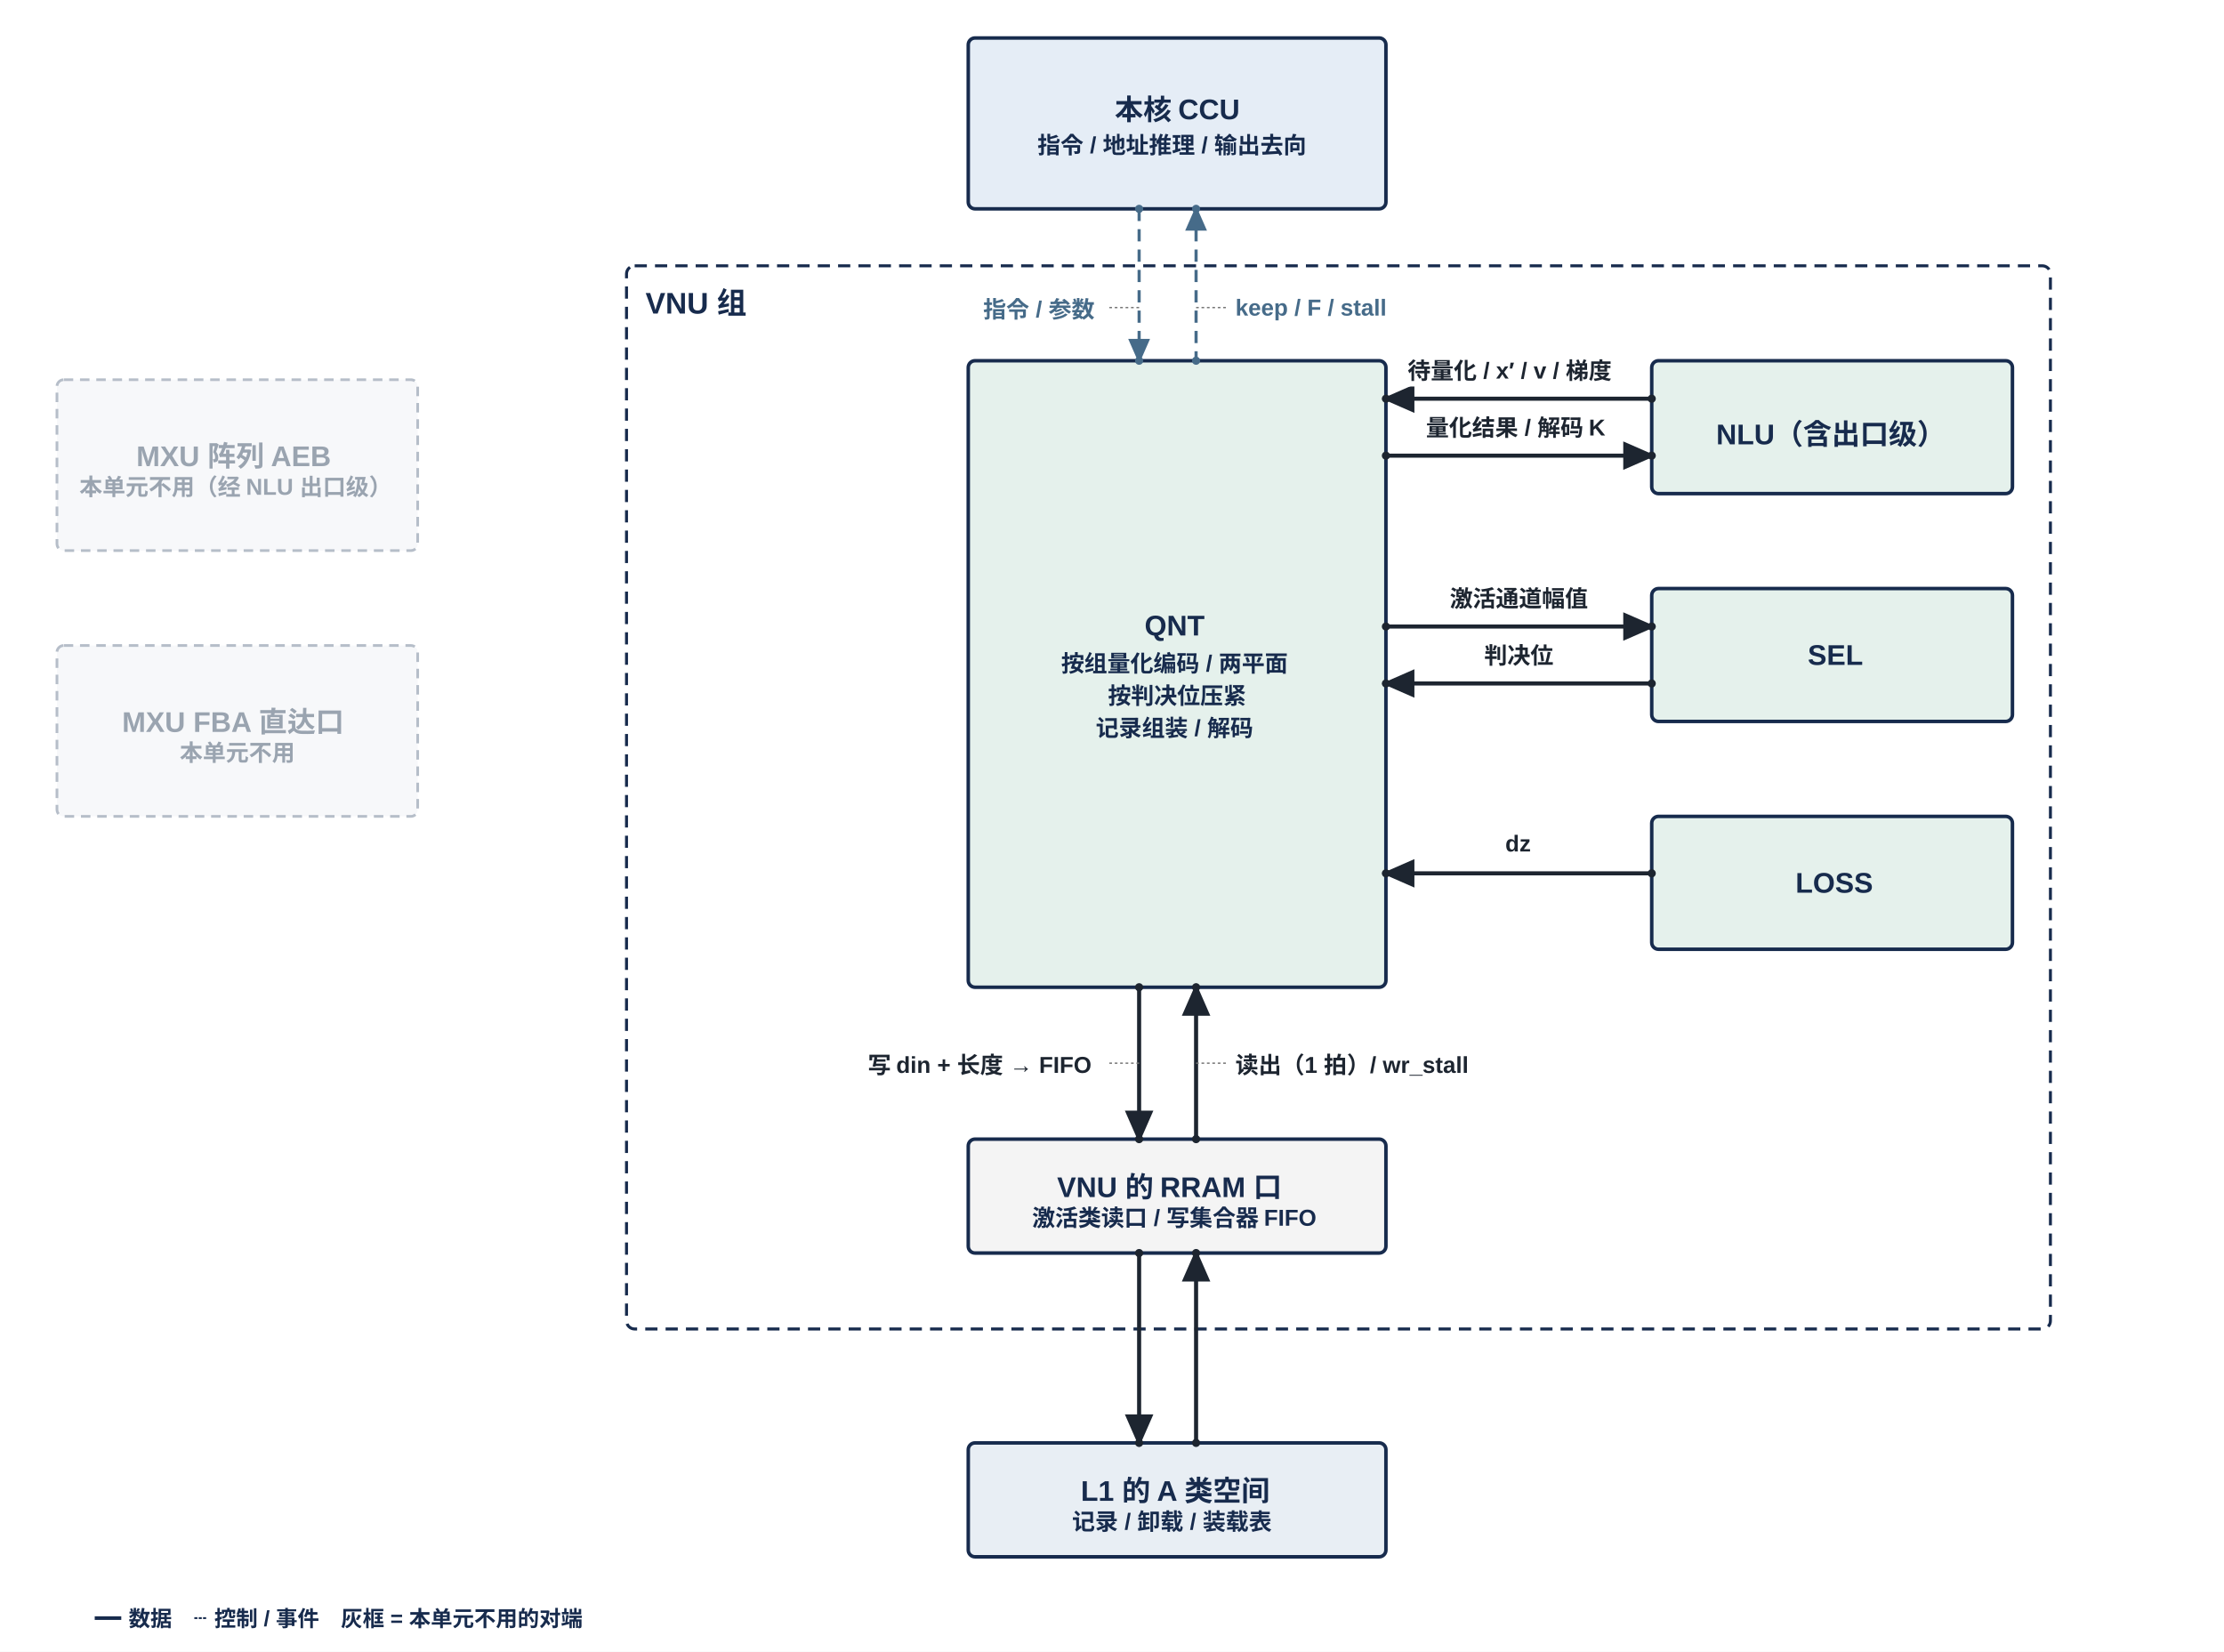
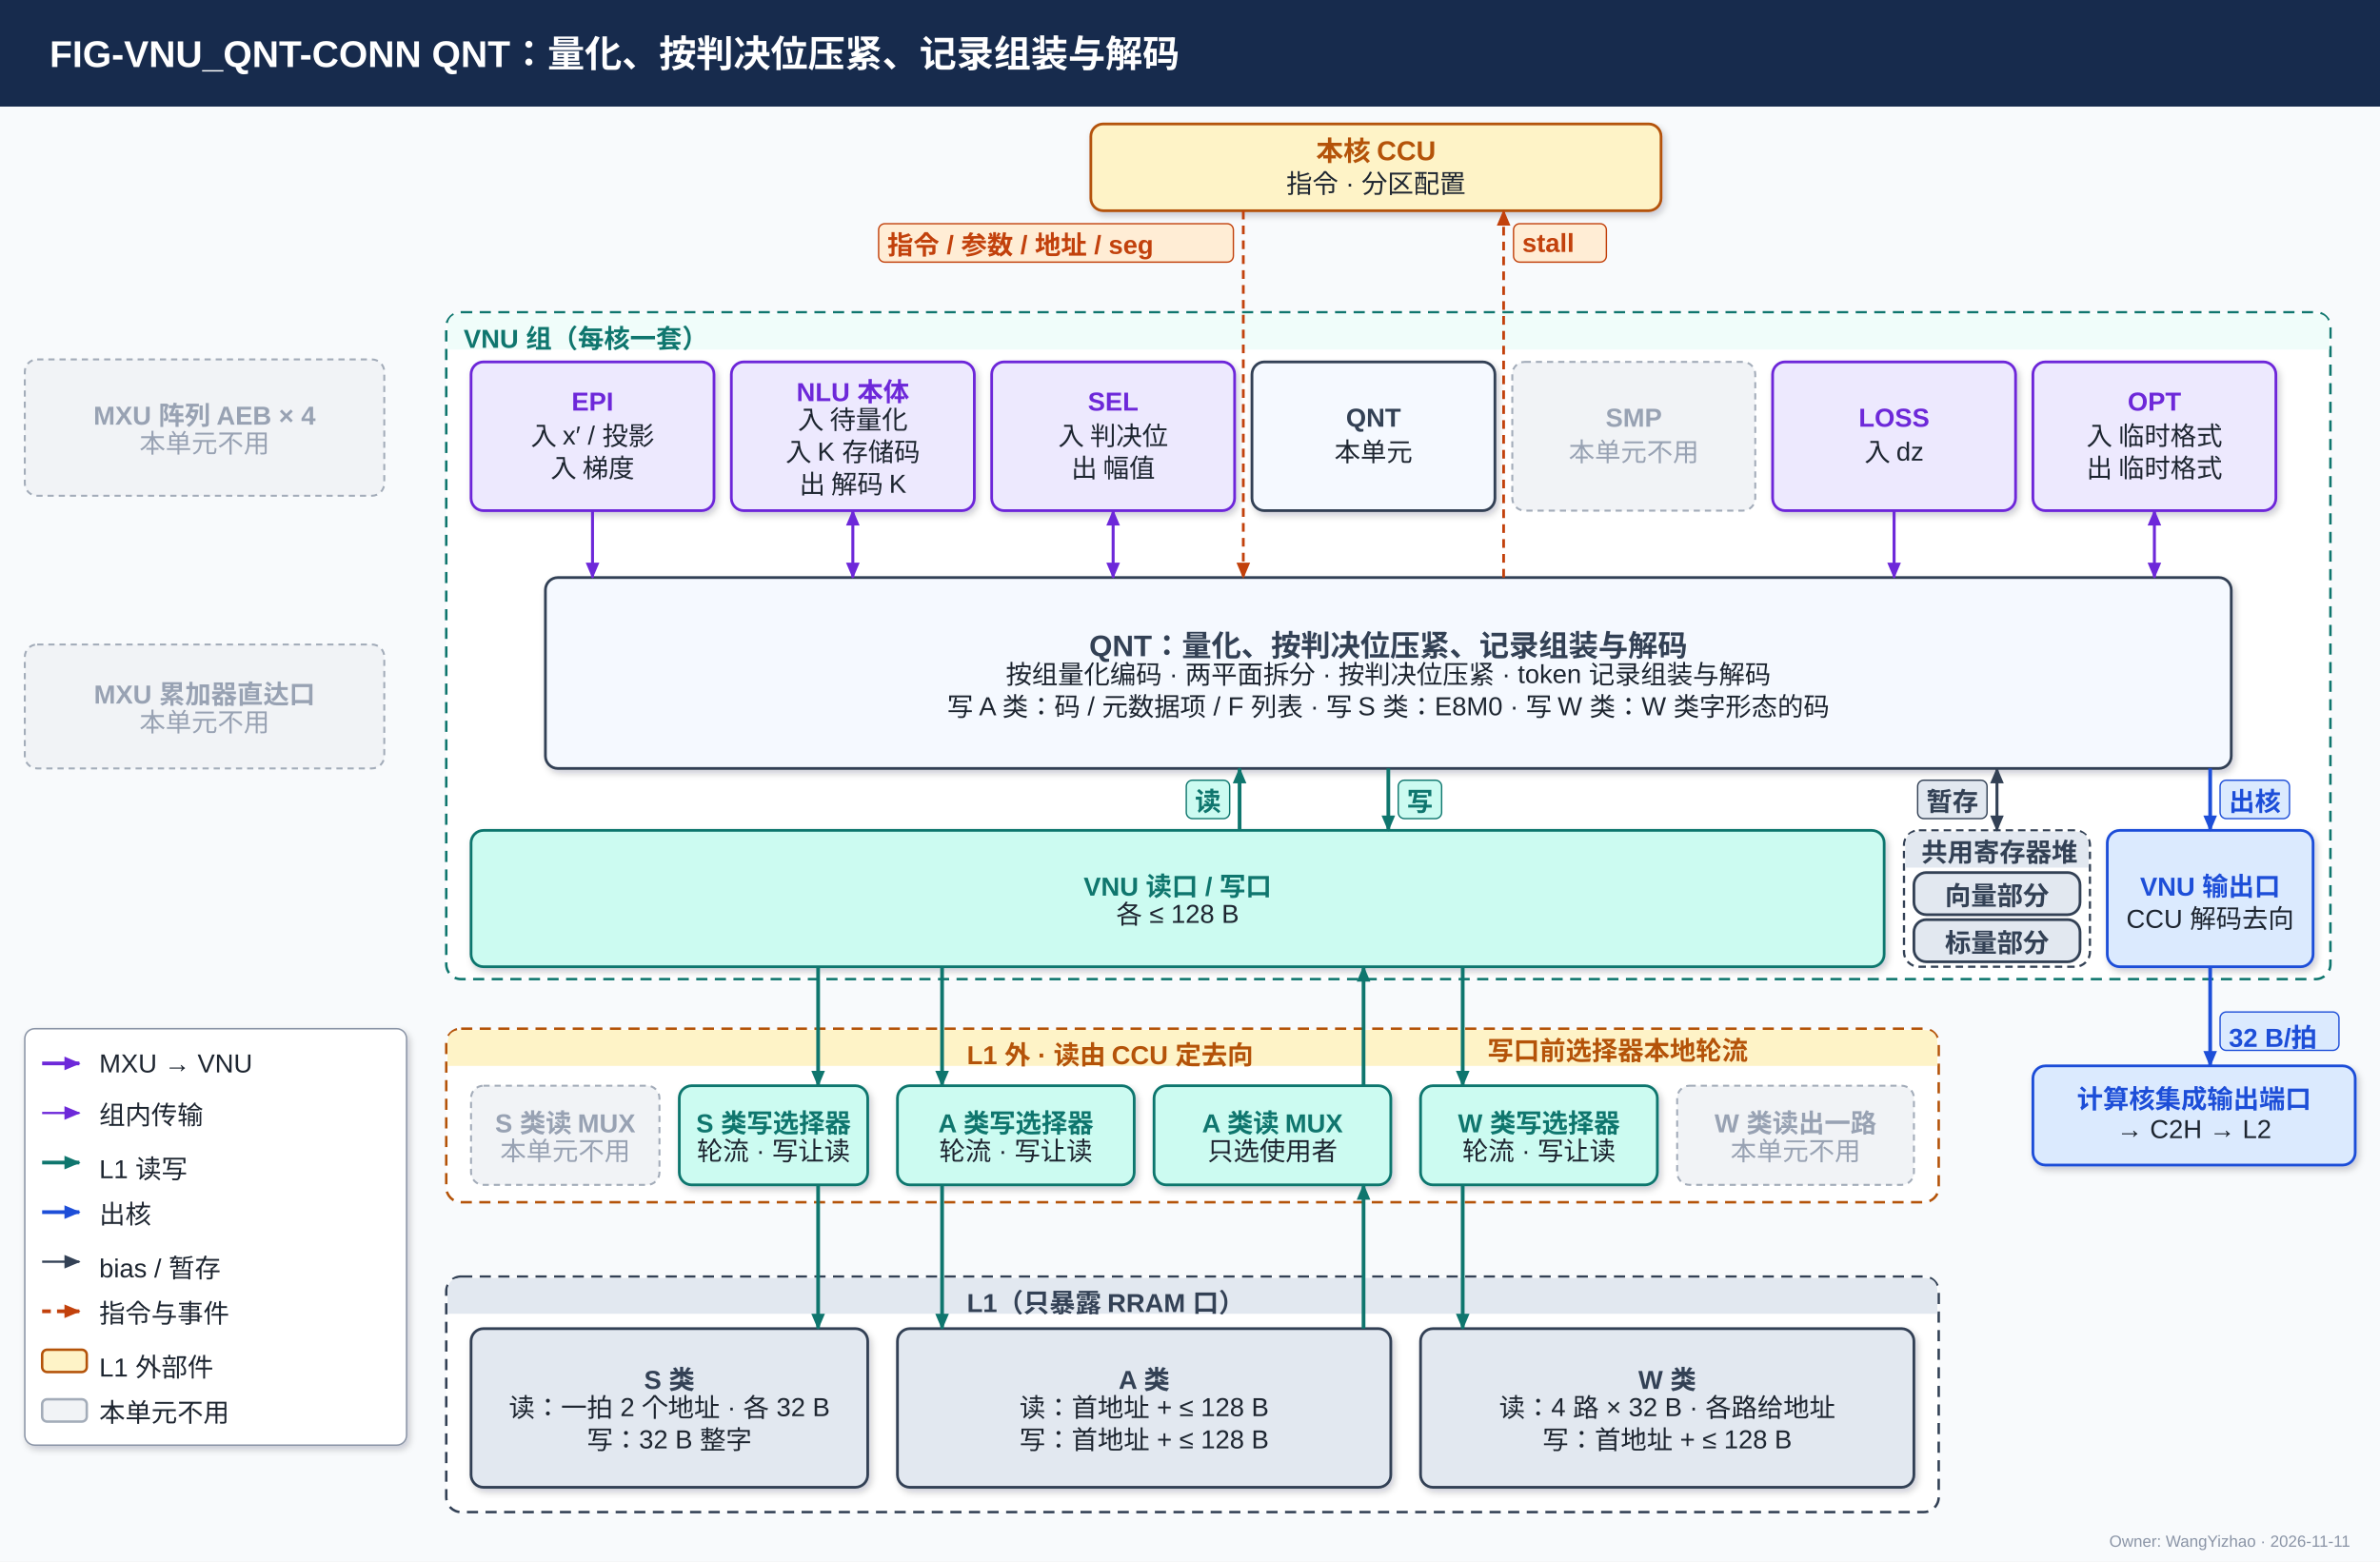
- <svg xmlns="http://www.w3.org/2000/svg" width="1640" height="1218" viewBox="0 0 1640 1218">
+ <svg xmlns="http://www.w3.org/2000/svg" width="1920" height="1260" viewBox="0 0 1920 1260">
  <defs>
-     <marker id="ad" markerWidth="8" markerHeight="7" refX="7" refY="3.5" orient="auto">
-       <path d="M0,0 L8,3.5 L0,7Z" fill="#1d2530" />
-     </marker>
-     <marker id="ac" markerWidth="8" markerHeight="7" refX="7" refY="3.5" orient="auto">
-       <path d="M0,0 L8,3.5 L0,7Z" fill="#466b89" />
+     <filter id="sh" x="-5%" y="-5%" width="115%" height="125%">
+       <feDropShadow dx="2" dy="3" stdDeviation="3" flood-color="#0f172a" flood-opacity="0.20" />
+     </filter>
+     <marker id="m_incore" markerUnits="userSpaceOnUse" markerWidth="13" markerHeight="11" refX="12" refY="5.5" orient="auto">
+       <path d="M0,0 L13,5.5 L0,11 Z" fill="#0f766e" />
+     </marker>
+     <marker id="s_incore" markerUnits="userSpaceOnUse" markerWidth="13" markerHeight="11" refX="1" refY="5.5" orient="auto">
+       <path d="M13,0 L0,5.5 L13,11 Z" fill="#0f766e" />
+     </marker>
+     <marker id="m_inter" markerUnits="userSpaceOnUse" markerWidth="13" markerHeight="11" refX="12" refY="5.5" orient="auto">
+       <path d="M0,0 L13,5.5 L0,11 Z" fill="#1d4ed8" />
+     </marker>
+     <marker id="s_inter" markerUnits="userSpaceOnUse" markerWidth="13" markerHeight="11" refX="1" refY="5.5" orient="auto">
+       <path d="M13,0 L0,5.5 L13,11 Z" fill="#1d4ed8" />
+     </marker>
+     <marker id="m_ctrl" markerUnits="userSpaceOnUse" markerWidth="13" markerHeight="11" refX="12" refY="5.5" orient="auto">
+       <path d="M0,0 L13,5.5 L0,11 Z" fill="#c2410c" />
+     </marker>
+     <marker id="s_ctrl" markerUnits="userSpaceOnUse" markerWidth="13" markerHeight="11" refX="1" refY="5.5" orient="auto">
+       <path d="M13,0 L0,5.5 L13,11 Z" fill="#c2410c" />
+     </marker>
+     <marker id="m_axi" markerUnits="userSpaceOnUse" markerWidth="13" markerHeight="11" refX="12" refY="5.5" orient="auto">
+       <path d="M0,0 L13,5.5 L0,11 Z" fill="#4b5563" />
+     </marker>
+     <marker id="s_axi" markerUnits="userSpaceOnUse" markerWidth="13" markerHeight="11" refX="1" refY="5.5" orient="auto">
+       <path d="M13,0 L0,5.5 L13,11 Z" fill="#4b5563" />
+     </marker>
+     <marker id="m_stall" markerUnits="userSpaceOnUse" markerWidth="13" markerHeight="11" refX="12" refY="5.5" orient="auto">
+       <path d="M0,0 L13,5.5 L0,11 Z" fill="#b91c1c" />
+     </marker>
+     <marker id="s_stall" markerUnits="userSpaceOnUse" markerWidth="13" markerHeight="11" refX="1" refY="5.5" orient="auto">
+       <path d="M13,0 L0,5.5 L13,11 Z" fill="#b91c1c" />
+     </marker>
+     <marker id="m_push" markerUnits="userSpaceOnUse" markerWidth="13" markerHeight="11" refX="12" refY="5.5" orient="auto">
+       <path d="M0,0 L13,5.5 L0,11 Z" fill="#6d28d9" />
+     </marker>
+     <marker id="s_push" markerUnits="userSpaceOnUse" markerWidth="13" markerHeight="11" refX="1" refY="5.5" orient="auto">
+       <path d="M13,0 L0,5.5 L13,11 Z" fill="#6d28d9" />
+     </marker>
+     <marker id="m_mem" markerUnits="userSpaceOnUse" markerWidth="13" markerHeight="11" refX="12" refY="5.5" orient="auto">
+       <path d="M0,0 L13,5.5 L0,11 Z" fill="#334155" />
+     </marker>
+     <marker id="s_mem" markerUnits="userSpaceOnUse" markerWidth="13" markerHeight="11" refX="1" refY="5.5" orient="auto">
+       <path d="M13,0 L0,5.5 L13,11 Z" fill="#334155" />
+     </marker>
+     <marker id="m_comp" markerUnits="userSpaceOnUse" markerWidth="13" markerHeight="11" refX="12" refY="5.5" orient="auto">
+       <path d="M0,0 L13,5.5 L0,11 Z" fill="#6d28d9" />
+     </marker>
+     <marker id="s_comp" markerUnits="userSpaceOnUse" markerWidth="13" markerHeight="11" refX="1" refY="5.5" orient="auto">
+       <path d="M13,0 L0,5.5 L13,11 Z" fill="#6d28d9" />
+     </marker>
+     <marker id="m_ctlu" markerUnits="userSpaceOnUse" markerWidth="13" markerHeight="11" refX="12" refY="5.5" orient="auto">
+       <path d="M0,0 L13,5.5 L0,11 Z" fill="#b45309" />
+     </marker>
+     <marker id="s_ctlu" markerUnits="userSpaceOnUse" markerWidth="13" markerHeight="11" refX="1" refY="5.5" orient="auto">
+       <path d="M13,0 L0,5.5 L13,11 Z" fill="#b45309" />
+     </marker>
+     <marker id="m_ext" markerUnits="userSpaceOnUse" markerWidth="13" markerHeight="11" refX="12" refY="5.5" orient="auto">
+       <path d="M0,0 L13,5.5 L0,11 Z" fill="#475569" />
+     </marker>
+     <marker id="s_ext" markerUnits="userSpaceOnUse" markerWidth="13" markerHeight="11" refX="1" refY="5.5" orient="auto">
+       <path d="M13,0 L0,5.5 L13,11 Z" fill="#475569" />
+     </marker>
+     <marker id="m_hub" markerUnits="userSpaceOnUse" markerWidth="13" markerHeight="11" refX="12" refY="5.5" orient="auto">
+       <path d="M0,0 L13,5.5 L0,11 Z" fill="#0369a1" />
+     </marker>
+     <marker id="s_hub" markerUnits="userSpaceOnUse" markerWidth="13" markerHeight="11" refX="1" refY="5.5" orient="auto">
+       <path d="M13,0 L0,5.5 L13,11 Z" fill="#0369a1" />
+     </marker>
+     <marker id="m_core" markerUnits="userSpaceOnUse" markerWidth="13" markerHeight="11" refX="12" refY="5.5" orient="auto">
+       <path d="M0,0 L13,5.5 L0,11 Z" fill="#0f766e" />
+     </marker>
+     <marker id="s_core" markerUnits="userSpaceOnUse" markerWidth="13" markerHeight="11" refX="1" refY="5.5" orient="auto">
+       <path d="M13,0 L0,5.5 L13,11 Z" fill="#0f766e" />
+     </marker>
+     <marker id="m_chip" markerUnits="userSpaceOnUse" markerWidth="13" markerHeight="11" refX="12" refY="5.5" orient="auto">
+       <path d="M0,0 L13,5.5 L0,11 Z" fill="#172b4d" />
+     </marker>
+     <marker id="s_chip" markerUnits="userSpaceOnUse" markerWidth="13" markerHeight="11" refX="1" refY="5.5" orient="auto">
+       <path d="M13,0 L0,5.5 L13,11 Z" fill="#172b4d" />
+     </marker>
+     <marker id="m_dim" markerUnits="userSpaceOnUse" markerWidth="13" markerHeight="11" refX="12" refY="5.5" orient="auto">
+       <path d="M0,0 L13,5.5 L0,11 Z" fill="#a3acb9" />
+     </marker>
+     <marker id="s_dim" markerUnits="userSpaceOnUse" markerWidth="13" markerHeight="11" refX="1" refY="5.5" orient="auto">
+       <path d="M13,0 L0,5.5 L13,11 Z" fill="#a3acb9" />
+     </marker>
+     <marker id="m_focal" markerUnits="userSpaceOnUse" markerWidth="13" markerHeight="11" refX="12" refY="5.5" orient="auto">
+       <path d="M0,0 L13,5.5 L0,11 Z" fill="#334155" />
+     </marker>
+     <marker id="s_focal" markerUnits="userSpaceOnUse" markerWidth="13" markerHeight="11" refX="1" refY="5.5" orient="auto">
+       <path d="M13,0 L0,5.5 L13,11 Z" fill="#334155" />
    </marker>
  </defs>
-   <rect width="100%" height="100%" fill="white" />
-   <rect x="462" y="196" width="1050" height="784" rx="6" fill="none" stroke="#172b4d" stroke-width="2.2" stroke-dasharray="9 6" />
-   <text x="476.0" y="218" text-anchor="start" dominant-baseline="central" font-family="Microsoft YaHei,Arial,sans-serif" font-size="22" font-weight="700" fill="#172b4d">VNU 组</text>
-   <rect x="714" y="28" width="308" height="126" rx="5" fill="#e5edf6" stroke="#172b4d" stroke-width="2.6" />
-   <text x="822.0" y="79.1" text-anchor="start" dominant-baseline="central" font-family="Microsoft YaHei,Arial,sans-serif" font-size="21" font-weight="700" fill="#172b4d">本核 CCU</text>
-   <text x="765.0" y="105.7" text-anchor="start" dominant-baseline="central" font-family="Microsoft YaHei,Arial,sans-serif" font-size="17" font-weight="700" fill="#172b4d">指令 / 地址推理 / 输出去向</text>
-   <rect x="42" y="280" width="266" height="126" rx="5" fill="#f7f8fa" stroke="#b6bec9" stroke-width="2" stroke-dasharray="7 5" />
-   <text x="100.5" y="331.1" text-anchor="start" dominant-baseline="central" font-family="Microsoft YaHei,Arial,sans-serif" font-size="21" font-weight="700" fill="#9aa4b0">MXU 阵列 AEB</text>
-   <text x="58.5" y="357.7" text-anchor="start" dominant-baseline="central" font-family="Microsoft YaHei,Arial,sans-serif" font-size="17" font-weight="700" fill="#9aa4b0">本单元不用（经 NLU 出口级）</text>
-   <rect x="42" y="476" width="266" height="126" rx="5" fill="#f7f8fa" stroke="#b6bec9" stroke-width="2" stroke-dasharray="7 5" />
-   <text x="90.0" y="527.1" text-anchor="start" dominant-baseline="central" font-family="Microsoft YaHei,Arial,sans-serif" font-size="21" font-weight="700" fill="#9aa4b0">MXU FBA 直达口</text>
-   <text x="132.5" y="553.7" text-anchor="start" dominant-baseline="central" font-family="Microsoft YaHei,Arial,sans-serif" font-size="17" font-weight="700" fill="#9aa4b0">本单元不用</text>
-   <rect x="714" y="266" width="308" height="462" rx="5" fill="#e5f1ec" stroke="#172b4d" stroke-width="2.6" />
-   <text x="844.0" y="461.3" text-anchor="start" dominant-baseline="central" font-family="Microsoft YaHei,Arial,sans-serif" font-size="21" font-weight="700" fill="#172b4d">QNT</text>
-   <text x="782.5" y="487.9" text-anchor="start" dominant-baseline="central" font-family="Microsoft YaHei,Arial,sans-serif" font-size="17" font-weight="700" fill="#172b4d">按组量化编码 / 两平面</text>
-   <text x="817.0" y="511.7" text-anchor="start" dominant-baseline="central" font-family="Microsoft YaHei,Arial,sans-serif" font-size="17" font-weight="700" fill="#172b4d">按判决位压紧</text>
-   <text x="808.0" y="535.5" text-anchor="start" dominant-baseline="central" font-family="Microsoft YaHei,Arial,sans-serif" font-size="17" font-weight="700" fill="#172b4d">记录组装 / 解码</text>
-   <rect x="714" y="840" width="308" height="84" rx="5" fill="#f4f4f4" stroke="#172b4d" stroke-width="2.6" />
-   <text x="779.5" y="870.1" text-anchor="start" dominant-baseline="central" font-family="Microsoft YaHei,Arial,sans-serif" font-size="21" font-weight="700" fill="#172b4d">VNU 的 RRAM 口</text>
-   <text x="761.0" y="896.7" text-anchor="start" dominant-baseline="central" font-family="Microsoft YaHei,Arial,sans-serif" font-size="17" font-weight="700" fill="#172b4d">激活类读口 / 写集合器 FIFO</text>
-   <rect x="714" y="1064" width="308" height="84" rx="5" fill="#e8eef4" stroke="#172b4d" stroke-width="2.6" />
-   <text x="797.0" y="1094.1" text-anchor="start" dominant-baseline="central" font-family="Microsoft YaHei,Arial,sans-serif" font-size="21" font-weight="700" fill="#172b4d">L1 的 A 类空间</text>
-   <text x="790.5" y="1120.7" text-anchor="start" dominant-baseline="central" font-family="Microsoft YaHei,Arial,sans-serif" font-size="17" font-weight="700" fill="#172b4d">记录 / 卸载 / 装载表</text>
-   <rect x="1218" y="266" width="266" height="98" rx="5" fill="#e5f1ec" stroke="#172b4d" stroke-width="2.6" />
-   <text x="1265.5" y="315.0" text-anchor="start" dominant-baseline="central" font-family="Microsoft YaHei,Arial,sans-serif" font-size="21" font-weight="700" fill="#172b4d">NLU（含出口级）</text>
-   <rect x="1218" y="434" width="266" height="98" rx="5" fill="#e5f1ec" stroke="#172b4d" stroke-width="2.6" />
-   <text x="1333.0" y="483.0" text-anchor="start" dominant-baseline="central" font-family="Microsoft YaHei,Arial,sans-serif" font-size="21" font-weight="700" fill="#172b4d">SEL</text>
-   <rect x="1218" y="602" width="266" height="98" rx="5" fill="#e5f1ec" stroke="#172b4d" stroke-width="2.6" />
-   <text x="1324.0" y="651.0" text-anchor="start" dominant-baseline="central" font-family="Microsoft YaHei,Arial,sans-serif" font-size="21" font-weight="700" fill="#172b4d">LOSS</text>
-   <path d="M840,154 L840,266" fill="none" stroke="#466b89" stroke-width="2.3" stroke-dasharray="9 6" />
-   <path d="M840.0,254.0 L840,266" stroke="#466b89" stroke-width="2.3" marker-end="url(#ac)" />
-   <path d="M882,154 L882,266" fill="none" stroke="#466b89" stroke-width="2.3" stroke-dasharray="9 6" />
-   <path d="M882.0,166.0 L882,154" stroke="#466b89" stroke-width="2.3" marker-end="url(#ac)" />
-   <path d="M840,728 L840,840" fill="none" stroke="#1d2530" stroke-width="3" />
-   <path d="M840.0,828.0 L840,840" stroke="#1d2530" stroke-width="3" marker-end="url(#ad)" />
-   <path d="M882,728 L882,840" fill="none" stroke="#1d2530" stroke-width="3" />
-   <path d="M882.0,740.0 L882,728" stroke="#1d2530" stroke-width="3" marker-end="url(#ad)" />
-   <path d="M840,924 L840,1064" fill="none" stroke="#1d2530" stroke-width="3" />
-   <path d="M840.0,1052.0 L840,1064" stroke="#1d2530" stroke-width="3" marker-end="url(#ad)" />
-   <path d="M882,924 L882,1064" fill="none" stroke="#1d2530" stroke-width="3" />
-   <path d="M882.0,936.0 L882,924" stroke="#1d2530" stroke-width="3" marker-end="url(#ad)" />
-   <path d="M1022,294 L1218,294" fill="none" stroke="#1d2530" stroke-width="3" />
-   <path d="M1034.0,294.0 L1022,294" stroke="#1d2530" stroke-width="3" marker-end="url(#ad)" />
-   <path d="M1022,336 L1218,336" fill="none" stroke="#1d2530" stroke-width="3" />
-   <path d="M1206.0,336.0 L1218,336" stroke="#1d2530" stroke-width="3" marker-end="url(#ad)" />
-   <path d="M1022,462 L1218,462" fill="none" stroke="#1d2530" stroke-width="3" />
-   <path d="M1206.0,462.0 L1218,462" stroke="#1d2530" stroke-width="3" marker-end="url(#ad)" />
-   <path d="M1022,504 L1218,504" fill="none" stroke="#1d2530" stroke-width="3" />
-   <path d="M1034.0,504.0 L1022,504" stroke="#1d2530" stroke-width="3" marker-end="url(#ad)" />
-   <path d="M1022,644 L1218,644" fill="none" stroke="#1d2530" stroke-width="3" />
-   <path d="M1034.0,644.0 L1022,644" stroke="#1d2530" stroke-width="3" marker-end="url(#ad)" />
-   <circle cx="840" cy="266" r="3" fill="#466b89" />
-   <circle cx="840" cy="154" r="3" fill="#466b89" />
-   <path d="M840,226.8 L818,226.8" stroke="#777" stroke-width="1" stroke-dasharray="2 2" fill="none" />
-   <rect x="718.0" y="213.8" width="100" height="26" rx="2" fill="white" />
-   <text x="725.0" y="226.8" text-anchor="start" dominant-baseline="central" font-family="Microsoft YaHei,Arial,sans-serif" font-size="17" font-weight="700" fill="#466b89">指令 / 参数</text>
-   <circle cx="882" cy="266" r="3" fill="#466b89" />
-   <circle cx="882" cy="154" r="3" fill="#466b89" />
-   <path d="M882,226.8 L904,226.8" stroke="#777" stroke-width="1" stroke-dasharray="2 2" fill="none" />
-   <rect x="904.0" y="213.8" width="135" height="26" rx="2" fill="white" />
-   <text x="911.0" y="226.8" text-anchor="start" dominant-baseline="central" font-family="Microsoft YaHei,Arial,sans-serif" font-size="17" font-weight="700" fill="#466b89">keep / F / stall</text>
-   <circle cx="840" cy="840" r="3" fill="#1d2530" />
-   <circle cx="840" cy="728" r="3" fill="#1d2530" />
-   <path d="M840,784.0 L818,784.0" stroke="#777" stroke-width="1" stroke-dasharray="2 2" fill="none" />
-   <rect x="633.0" y="771.0" width="185" height="26" rx="2" fill="white" />
-   <text x="640.0" y="784.0" text-anchor="start" dominant-baseline="central" font-family="Microsoft YaHei,Arial,sans-serif" font-size="17" font-weight="700" fill="#1d2530">写 din + 长度 → FIFO</text>
-   <circle cx="882" cy="728" r="3" fill="#1d2530" />
-   <circle cx="882" cy="840" r="3" fill="#1d2530" />
-   <path d="M882,784.0 L904,784.0" stroke="#777" stroke-width="1" stroke-dasharray="2 2" fill="none" />
-   <rect x="904.0" y="771.0" width="191" height="26" rx="2" fill="white" />
-   <text x="911.0" y="784.0" text-anchor="start" dominant-baseline="central" font-family="Microsoft YaHei,Arial,sans-serif" font-size="17" font-weight="700" fill="#1d2530">读出（1 拍）/ wr_stall</text>
-   <circle cx="840" cy="1064" r="3" fill="#1d2530" />
-   <circle cx="840" cy="924" r="3" fill="#1d2530" />
-   <circle cx="882" cy="1064" r="3" fill="#1d2530" />
-   <circle cx="882" cy="924" r="3" fill="#1d2530" />
-   <circle cx="1022" cy="294" r="3" fill="#1d2530" />
-   <circle cx="1218" cy="294" r="3" fill="#1d2530" />
-   <rect x="1031.0" y="259.0" width="178" height="26" rx="2" fill="white" />
-   <text x="1038.0" y="272.0" text-anchor="start" dominant-baseline="central" font-family="Microsoft YaHei,Arial,sans-serif" font-size="17" font-weight="700" fill="#1d2530">待量化 / x′ / v / 梯度</text>
-   <circle cx="1218" cy="336" r="3" fill="#1d2530" />
-   <circle cx="1022" cy="336" r="3" fill="#1d2530" />
-   <rect x="1044.5" y="301.0" width="151" height="26" rx="2" fill="white" />
-   <text x="1051.5" y="314.0" text-anchor="start" dominant-baseline="central" font-family="Microsoft YaHei,Arial,sans-serif" font-size="17" font-weight="700" fill="#1d2530">量化结果 / 解码 K</text>
-   <circle cx="1022" cy="462" r="3" fill="#1d2530" />
-   <circle cx="1218" cy="462" r="3" fill="#1d2530" />
-   <rect x="1062.0" y="427.0" width="116" height="26" rx="2" fill="white" />
-   <text x="1069.0" y="440.0" text-anchor="start" dominant-baseline="central" font-family="Microsoft YaHei,Arial,sans-serif" font-size="17" font-weight="700" fill="#1d2530">激活通道幅值</text>
-   <circle cx="1218" cy="504" r="3" fill="#1d2530" />
-   <circle cx="1022" cy="504" r="3" fill="#1d2530" />
-   <rect x="1087.5" y="469.0" width="65" height="26" rx="2" fill="white" />
-   <text x="1094.5" y="482.0" text-anchor="start" dominant-baseline="central" font-family="Microsoft YaHei,Arial,sans-serif" font-size="17" font-weight="700" fill="#1d2530">判决位</text>
-   <circle cx="1022" cy="644" r="3" fill="#1d2530" />
-   <circle cx="1218" cy="644" r="3" fill="#1d2530" />
-   <rect x="1103.0" y="609.0" width="34" height="26" rx="2" fill="white" />
-   <text x="1110.0" y="622.0" text-anchor="start" dominant-baseline="central" font-family="Microsoft YaHei,Arial,sans-serif" font-size="17" font-weight="700" fill="#1d2530">dz</text>
-   <text x="70.0" y="1190" text-anchor="start" dominant-baseline="central" font-family="Microsoft YaHei,Arial,sans-serif" font-size="16" font-weight="700" fill="#172b4d">━━ 数据　┄ 控制 / 事件　灰框 = 本单元不用的对端</text>
+   <rect width="100%" height="100%" fill="#f8fafc" />
+   <rect x="0" y="0" width="1920" height="86" fill="#172b4d" />
+   <rect x="360" y="252" width="1520" height="538" rx="12" fill="white" stroke="#0f766e" stroke-width="2.0" stroke-dasharray="9,6" />
+   <path d="M361,282 L361,264 Q361,253 372,253 L1868,253 Q1879,253 1879,264 L1879,282 Z" fill="#f0fdfa" stroke="none" />
+   <rect x="1536" y="670" width="150" height="110" rx="12" fill="white" stroke="#334155" stroke-width="1.8" stroke-dasharray="6,4" />
+   <path d="M1537,700 L1537,682 Q1537,671 1548,671 L1674,671 Q1685,671 1685,682 L1685,700 Z" fill="#e2e8f0" stroke="none" />
+   <rect x="360" y="830" width="1204" height="140" rx="12" fill="white" stroke="#b45309" stroke-width="2.0" stroke-dasharray="9,6" />
+   <path d="M361,860 L361,842 Q361,831 372,831 L1552,831 Q1563,831 1563,842 L1563,860 Z" fill="#fef3c7" stroke="none" />
+   <rect x="360" y="1030" width="1204" height="190" rx="12" fill="white" stroke="#334155" stroke-width="2.0" stroke-dasharray="9,6" />
+   <path d="M361,1060 L361,1042 Q361,1031 372,1031 L1552,1031 Q1563,1031 1563,1042 L1563,1060 Z" fill="#e2e8f0" stroke="none" />
+   <rect x="880" y="100" width="460" height="70" rx="10" fill="#fef3c7" stroke="#b45309" stroke-width="2.2" filter="url(#sh)" />
+   <rect x="20" y="290" width="290" height="110" rx="10" fill="#f1f3f6" stroke="#a3acb9" stroke-width="1.6" stroke-dasharray="5,4" />
+   <rect x="20" y="520" width="290" height="100" rx="10" fill="#f1f3f6" stroke="#a3acb9" stroke-width="1.6" stroke-dasharray="5,4" />
+   <rect x="380" y="292" width="196" height="120" rx="10" fill="#ede9fe" stroke="#6d28d9" stroke-width="2.2" filter="url(#sh)" />
+   <rect x="590" y="292" width="196" height="120" rx="10" fill="#ede9fe" stroke="#6d28d9" stroke-width="2.2" filter="url(#sh)" />
+   <rect x="800" y="292" width="196" height="120" rx="10" fill="#ede9fe" stroke="#6d28d9" stroke-width="2.2" filter="url(#sh)" />
+   <rect x="1010" y="292" width="196" height="120" rx="10" fill="#f5f9ff" stroke="#334155" stroke-width="2.2" filter="url(#sh)" />
+   <rect x="1220" y="292" width="196" height="120" rx="10" fill="#f1f3f6" stroke="#a3acb9" stroke-width="1.6" stroke-dasharray="5,4" />
+   <rect x="1430" y="292" width="196" height="120" rx="10" fill="#ede9fe" stroke="#6d28d9" stroke-width="2.2" filter="url(#sh)" />
+   <rect x="1640" y="292" width="196" height="120" rx="10" fill="#ede9fe" stroke="#6d28d9" stroke-width="2.2" filter="url(#sh)" />
+   <rect x="440" y="466" width="1360" height="154" rx="10" fill="#f5f9ff" stroke="#334155" stroke-width="2.2" filter="url(#sh)" />
+   <rect x="380" y="670" width="1140" height="110" rx="10" fill="#ccfbf1" stroke="#0f766e" stroke-width="2.2" filter="url(#sh)" />
+   <rect x="1544" y="704" width="134" height="34" rx="10" fill="#e2e8f0" stroke="#334155" stroke-width="2.2" />
+   <rect x="1544" y="742" width="134" height="34" rx="10" fill="#e2e8f0" stroke="#334155" stroke-width="2.2" />
+   <rect x="1700" y="670" width="166" height="110" rx="10" fill="#dbeafe" stroke="#1d4ed8" stroke-width="2.2" filter="url(#sh)" />
+   <rect x="1640" y="860" width="260" height="80" rx="10" fill="#dbeafe" stroke="#1d4ed8" stroke-width="2.2" filter="url(#sh)" />
+   <rect x="380" y="876" width="152" height="80" rx="10" fill="#f1f3f6" stroke="#a3acb9" stroke-width="1.6" stroke-dasharray="5,4" />
+   <rect x="548" y="876" width="152" height="80" rx="10" fill="#ccfbf1" stroke="#0f766e" stroke-width="2.2" filter="url(#sh)" />
+   <rect x="724" y="876" width="191" height="80" rx="10" fill="#ccfbf1" stroke="#0f766e" stroke-width="2.2" filter="url(#sh)" />
+   <rect x="931" y="876" width="191" height="80" rx="10" fill="#ccfbf1" stroke="#0f766e" stroke-width="2.2" filter="url(#sh)" />
+   <rect x="1146" y="876" width="191" height="80" rx="10" fill="#ccfbf1" stroke="#0f766e" stroke-width="2.2" filter="url(#sh)" />
+   <rect x="1353" y="876" width="191" height="80" rx="10" fill="#f1f3f6" stroke="#a3acb9" stroke-width="1.6" stroke-dasharray="5,4" />
+   <rect x="380" y="1072" width="320" height="128" rx="10" fill="#e2e8f0" stroke="#334155" stroke-width="2.2" filter="url(#sh)" />
+   <rect x="724" y="1072" width="398" height="128" rx="10" fill="#e2e8f0" stroke="#334155" stroke-width="2.2" filter="url(#sh)" />
+   <rect x="1146" y="1072" width="398" height="128" rx="10" fill="#e2e8f0" stroke="#334155" stroke-width="2.2" filter="url(#sh)" />
+   <rect x="20" y="830" width="308" height="336" rx="8" fill="white" stroke="#8a94a6" stroke-width="1.2" filter="url(#sh)" />
+   <path d="M34,858.0 L64,858.0" stroke="#6d28d9" stroke-width="3" marker-end="url(#m_push)" />
+   <path d="M34,898.0 L64,898.0" stroke="#6d28d9" stroke-width="1.8" marker-end="url(#m_comp)" />
+   <path d="M34,938.0 L64,938.0" stroke="#0f766e" stroke-width="3" marker-end="url(#m_incore)" />
+   <path d="M34,978.0 L64,978.0" stroke="#1d4ed8" stroke-width="3" marker-end="url(#m_inter)" />
+   <path d="M34,1018.0 L64,1018.0" stroke="#334155" stroke-width="1.8" marker-end="url(#m_mem)" />
+   <path d="M34,1058.0 L64,1058.0" stroke="#c2410c" stroke-width="3" stroke-dasharray="7,5" marker-end="url(#m_ctrl)" />
+   <rect x="34" y="1089.0" width="36" height="18" rx="4" fill="#fef3c7" stroke="#b45309" stroke-width="2" />
+   <rect x="34" y="1129.0" width="36" height="18" rx="4" fill="#f1f3f6" stroke="#a3acb9" stroke-width="2" />
+   <path d="M478.0,412.0 L478.0,466.0" stroke="#6d28d9" stroke-width="2.4" fill="none" stroke-linejoin="round" marker-end="url(#m_comp)" />
+   <path d="M688.0,412.0 L688.0,466.0" stroke="#6d28d9" stroke-width="2.4" fill="none" stroke-linejoin="round" marker-end="url(#m_comp)" marker-start="url(#s_comp)" />
+   <path d="M898.0,412.0 L898.0,466.0" stroke="#6d28d9" stroke-width="2.4" fill="none" stroke-linejoin="round" marker-end="url(#m_comp)" marker-start="url(#s_comp)" />
+   <path d="M1528.0,412.0 L1528.0,466.0" stroke="#6d28d9" stroke-width="2.4" fill="none" stroke-linejoin="round" marker-end="url(#m_comp)" />
+   <path d="M1738.0,412.0 L1738.0,466.0" stroke="#6d28d9" stroke-width="2.4" fill="none" stroke-linejoin="round" marker-end="url(#m_comp)" marker-start="url(#s_comp)" />
+   <path d="M1611.0,620.0 L1611.0,670.0" stroke="#334155" stroke-width="2.4" fill="none" stroke-linejoin="round" marker-end="url(#m_mem)" marker-start="url(#s_mem)" />
+   <path d="M1000.0,670.0 L1000.0,620.0" stroke="#0f766e" stroke-width="3.0" fill="none" stroke-linejoin="round" marker-end="url(#m_incore)" />
+   <path d="M1120.0,620.0 L1120.0,670.0" stroke="#0f766e" stroke-width="3.0" fill="none" stroke-linejoin="round" marker-end="url(#m_incore)" />
+   <path d="M1783.0,620.0 L1783.0,670.0" stroke="#1d4ed8" stroke-width="3.0" fill="none" stroke-linejoin="round" marker-end="url(#m_inter)" />
+   <path d="M1783.0,780.0 L1783.0,860.0" stroke="#1d4ed8" stroke-width="3.0" fill="none" stroke-linejoin="round" marker-end="url(#m_inter)" />
+   <path d="M1100.0,876.0 L1100.0,780.0" stroke="#0f766e" stroke-width="3.0" fill="none" stroke-linejoin="round" marker-end="url(#m_incore)" />
+   <path d="M760.0,780.0 L760.0,876.0" stroke="#0f766e" stroke-width="3.0" fill="none" stroke-linejoin="round" marker-end="url(#m_incore)" />
+   <path d="M660.0,780.0 L660.0,876.0" stroke="#0f766e" stroke-width="3.0" fill="none" stroke-linejoin="round" marker-end="url(#m_incore)" />
+   <path d="M1180.0,780.0 L1180.0,876.0" stroke="#0f766e" stroke-width="3.0" fill="none" stroke-linejoin="round" marker-end="url(#m_incore)" />
+   <path d="M660.0,956.0 L660.0,1072.0" stroke="#0f766e" stroke-width="3.0" fill="none" stroke-linejoin="round" marker-end="url(#m_incore)" />
+   <path d="M760.0,956.0 L760.0,1072.0" stroke="#0f766e" stroke-width="3.0" fill="none" stroke-linejoin="round" marker-end="url(#m_incore)" />
+   <path d="M1100.0,1072.0 L1100.0,956.0" stroke="#0f766e" stroke-width="3.0" fill="none" stroke-linejoin="round" marker-end="url(#m_incore)" />
+   <path d="M1180.0,956.0 L1180.0,1072.0" stroke="#0f766e" stroke-width="3.0" fill="none" stroke-linejoin="round" marker-end="url(#m_incore)" />
+   <path d="M1003.0,170.0 L1003.0,466.0" stroke="#c2410c" stroke-width="2.2" fill="none" stroke-linejoin="round" stroke-dasharray="7,5" marker-end="url(#m_ctrl)" />
+   <path d="M1213.0,466.0 L1213.0,170.0" stroke="#c2410c" stroke-width="2.2" fill="none" stroke-linejoin="round" stroke-dasharray="7,5" marker-end="url(#m_ctrl)" />
+   <rect x="1547.0" y="629.5" width="56.0" height="31" rx="5" fill="#e2e8f0" stroke="#334155" stroke-width="1.1" />
+   <text x="1554.0" y="645.0" text-anchor="start" dominant-baseline="central" font-family="Microsoft YaHei,Arial,sans-serif" font-size="21" font-weight="700" fill="#334155">暂存</text>
+   <rect x="957.0" y="629.5" width="35.0" height="31" rx="5" fill="#ccfbf1" stroke="#0f766e" stroke-width="1.1" />
+   <text x="964.0" y="645.0" text-anchor="start" dominant-baseline="central" font-family="Microsoft YaHei,Arial,sans-serif" font-size="21" font-weight="700" fill="#0f766e">读</text>
+   <rect x="1128.0" y="629.5" width="35.0" height="31" rx="5" fill="#ccfbf1" stroke="#0f766e" stroke-width="1.1" />
+   <text x="1135.0" y="645.0" text-anchor="start" dominant-baseline="central" font-family="Microsoft YaHei,Arial,sans-serif" font-size="21" font-weight="700" fill="#0f766e">写</text>
+   <rect x="1791.0" y="629.5" width="56.0" height="31" rx="5" fill="#dbeafe" stroke="#1d4ed8" stroke-width="1.1" />
+   <text x="1798.0" y="645.0" text-anchor="start" dominant-baseline="central" font-family="Microsoft YaHei,Arial,sans-serif" font-size="21" font-weight="700" fill="#1d4ed8">出核</text>
+   <rect x="1791.0" y="816.5" width="95.9" height="31" rx="5" fill="#dbeafe" stroke="#1d4ed8" stroke-width="1.1" />
+   <text x="1798.0" y="832.0" text-anchor="start" dominant-baseline="central" font-family="Microsoft YaHei,Arial,sans-serif" font-size="21" font-weight="700" fill="#1d4ed8">32 B/拍</text>
+   <rect x="708.8" y="180.5" width="286.2" height="31" rx="5" fill="#ffedd5" stroke="#c2410c" stroke-width="1.1" />
+   <text x="715.8" y="196.0" text-anchor="start" dominant-baseline="central" font-family="Microsoft YaHei,Arial,sans-serif" font-size="21" font-weight="700" fill="#c2410c">指令 / 参数 / 地址 / seg</text>
+   <rect x="1221.0" y="180.5" width="74.9" height="31" rx="5" fill="#ffedd5" stroke="#c2410c" stroke-width="1.1" />
+   <text x="1228.0" y="196.0" text-anchor="start" dominant-baseline="central" font-family="Microsoft YaHei,Arial,sans-serif" font-size="21" font-weight="700" fill="#c2410c">stall</text>
+   <text x="40.0" y="36.0" text-anchor="start" dominant-baseline="central" font-family="Microsoft YaHei,Arial,sans-serif" font-size="30" font-weight="700" fill="white">FIG-VNU_QNT-CONN  QNT：量化、按判决位压紧、记录组装与解码</text>
+   <text x="40.0" y="66.0" text-anchor="start" dominant-baseline="central" font-family="Microsoft YaHei,Arial,sans-serif" font-size="16" font-weight="500" fill="#cbd5e1" />
+   <text x="1110.0" y="120.0" text-anchor="middle" dominant-baseline="central" font-family="Microsoft YaHei,Arial,sans-serif" font-size="22" font-weight="700" fill="#b45309">本核 CCU</text>
+   <text x="1110.0" y="146.5" text-anchor="middle" dominant-baseline="central" font-family="Microsoft YaHei,Arial,sans-serif" font-size="21" font-weight="500" fill="#1d2530">指令 · 分区配置</text>
+   <text x="165.0" y="330.0" text-anchor="middle" dominant-baseline="central" font-family="Microsoft YaHei,Arial,sans-serif" font-size="21" font-weight="700" fill="#98a2b3">MXU 阵列 AEB × 4</text>
+   <text x="165.0" y="356.0" text-anchor="middle" dominant-baseline="central" font-family="Microsoft YaHei,Arial,sans-serif" font-size="21" font-weight="500" fill="#98a2b3">本单元不用</text>
+   <text x="165.0" y="555.0" text-anchor="middle" dominant-baseline="central" font-family="Microsoft YaHei,Arial,sans-serif" font-size="21" font-weight="700" fill="#98a2b3">MXU 累加器直达口</text>
+   <text x="165.0" y="581.0" text-anchor="middle" dominant-baseline="central" font-family="Microsoft YaHei,Arial,sans-serif" font-size="21" font-weight="500" fill="#98a2b3">本单元不用</text>
+   <text x="374.0" y="268.0" text-anchor="start" dominant-baseline="central" font-family="Microsoft YaHei,Arial,sans-serif" font-size="21" font-weight="700" fill="#0f766e">VNU 组（每核一套）</text>
+   <text x="478.0" y="324.0" text-anchor="middle" dominant-baseline="central" font-family="Microsoft YaHei,Arial,sans-serif" font-size="21" font-weight="700" fill="#6d28d9">EPI</text>
+   <text x="478.0" y="350.0" text-anchor="middle" dominant-baseline="central" font-family="Microsoft YaHei,Arial,sans-serif" font-size="21" font-weight="500" fill="#1d2530">入 x′ / 投影</text>
+   <text x="478.0" y="376.0" text-anchor="middle" dominant-baseline="central" font-family="Microsoft YaHei,Arial,sans-serif" font-size="21" font-weight="500" fill="#1d2530">入 梯度</text>
+   <text x="688.0" y="311.0" text-anchor="middle" dominant-baseline="central" font-family="Microsoft YaHei,Arial,sans-serif" font-size="21" font-weight="700" fill="#6d28d9">NLU 本体</text>
+   <text x="688.0" y="337.0" text-anchor="middle" dominant-baseline="central" font-family="Microsoft YaHei,Arial,sans-serif" font-size="21" font-weight="500" fill="#1d2530">入 待量化</text>
+   <text x="688.0" y="363.0" text-anchor="middle" dominant-baseline="central" font-family="Microsoft YaHei,Arial,sans-serif" font-size="21" font-weight="500" fill="#1d2530">入 K 存储码</text>
+   <text x="688.0" y="389.0" text-anchor="middle" dominant-baseline="central" font-family="Microsoft YaHei,Arial,sans-serif" font-size="21" font-weight="500" fill="#1d2530">出 解码 K</text>
+   <text x="898.0" y="324.0" text-anchor="middle" dominant-baseline="central" font-family="Microsoft YaHei,Arial,sans-serif" font-size="21" font-weight="700" fill="#6d28d9">SEL</text>
+   <text x="898.0" y="350.0" text-anchor="middle" dominant-baseline="central" font-family="Microsoft YaHei,Arial,sans-serif" font-size="21" font-weight="500" fill="#1d2530">入 判决位</text>
+   <text x="898.0" y="376.0" text-anchor="middle" dominant-baseline="central" font-family="Microsoft YaHei,Arial,sans-serif" font-size="21" font-weight="500" fill="#1d2530">出 幅值</text>
+   <text x="1108.0" y="337.0" text-anchor="middle" dominant-baseline="central" font-family="Microsoft YaHei,Arial,sans-serif" font-size="21" font-weight="700" fill="#334155">QNT</text>
+   <text x="1108.0" y="363.0" text-anchor="middle" dominant-baseline="central" font-family="Microsoft YaHei,Arial,sans-serif" font-size="21" font-weight="500" fill="#1d2530">本单元</text>
+   <text x="1318.0" y="337.0" text-anchor="middle" dominant-baseline="central" font-family="Microsoft YaHei,Arial,sans-serif" font-size="21" font-weight="700" fill="#98a2b3">SMP</text>
+   <text x="1318.0" y="363.0" text-anchor="middle" dominant-baseline="central" font-family="Microsoft YaHei,Arial,sans-serif" font-size="21" font-weight="500" fill="#98a2b3">本单元不用</text>
+   <text x="1528.0" y="337.0" text-anchor="middle" dominant-baseline="central" font-family="Microsoft YaHei,Arial,sans-serif" font-size="21" font-weight="700" fill="#6d28d9">LOSS</text>
+   <text x="1528.0" y="363.0" text-anchor="middle" dominant-baseline="central" font-family="Microsoft YaHei,Arial,sans-serif" font-size="21" font-weight="500" fill="#1d2530">入 dz</text>
+   <text x="1738.0" y="324.0" text-anchor="middle" dominant-baseline="central" font-family="Microsoft YaHei,Arial,sans-serif" font-size="21" font-weight="700" fill="#6d28d9">OPT</text>
+   <text x="1738.0" y="350.0" text-anchor="middle" dominant-baseline="central" font-family="Microsoft YaHei,Arial,sans-serif" font-size="21" font-weight="500" fill="#1d2530">入 临时格式</text>
+   <text x="1738.0" y="376.0" text-anchor="middle" dominant-baseline="central" font-family="Microsoft YaHei,Arial,sans-serif" font-size="21" font-weight="500" fill="#1d2530">出 临时格式</text>
+   <text x="1120.0" y="515.0" text-anchor="middle" dominant-baseline="central" font-family="Microsoft YaHei,Arial,sans-serif" font-size="24" font-weight="700" fill="#334155">QNT：量化、按判决位压紧、记录组装与解码</text>
+   <text x="1120.0" y="542.5" text-anchor="middle" dominant-baseline="central" font-family="Microsoft YaHei,Arial,sans-serif" font-size="21" font-weight="500" fill="#1d2530">按组量化编码 · 两平面拆分 · 按判决位压紧 · token 记录组装与解码</text>
+   <text x="1120.0" y="568.5" text-anchor="middle" dominant-baseline="central" font-family="Microsoft YaHei,Arial,sans-serif" font-size="21" font-weight="500" fill="#1d2530">写 A 类：码 / 元数据项 / F 列表 · 写 S 类：E8M0 · 写 W 类：W 类字形态的码</text>
+   <text x="950.0" y="710.0" text-anchor="middle" dominant-baseline="central" font-family="Microsoft YaHei,Arial,sans-serif" font-size="21" font-weight="700" fill="#0f766e">VNU 读口 / 写口</text>
+   <text x="950.0" y="736.0" text-anchor="middle" dominant-baseline="central" font-family="Microsoft YaHei,Arial,sans-serif" font-size="21" font-weight="500" fill="#1d2530">各 ≤ 128 B</text>
+   <text x="1550.0" y="686.0" text-anchor="start" dominant-baseline="central" font-family="Microsoft YaHei,Arial,sans-serif" font-size="21" font-weight="700" fill="#334155">共用寄存器堆</text>
+   <text x="1611.0" y="721.0" text-anchor="middle" dominant-baseline="central" font-family="Microsoft YaHei,Arial,sans-serif" font-size="21" font-weight="700" fill="#334155">向量部分</text>
+   <text x="1611.0" y="759.0" text-anchor="middle" dominant-baseline="central" font-family="Microsoft YaHei,Arial,sans-serif" font-size="21" font-weight="700" fill="#334155">标量部分</text>
+   <text x="1783.0" y="710.0" text-anchor="middle" dominant-baseline="central" font-family="Microsoft YaHei,Arial,sans-serif" font-size="21" font-weight="700" fill="#1d4ed8">VNU 输出口</text>
+   <text x="1783.0" y="736.0" text-anchor="middle" dominant-baseline="central" font-family="Microsoft YaHei,Arial,sans-serif" font-size="21" font-weight="500" fill="#1d2530">CCU 解码去向</text>
+   <text x="1770.0" y="885.0" text-anchor="middle" dominant-baseline="central" font-family="Microsoft YaHei,Arial,sans-serif" font-size="21" font-weight="700" fill="#1d4ed8">计算核集成输出端口</text>
+   <text x="1770.0" y="911.0" text-anchor="middle" dominant-baseline="central" font-family="Microsoft YaHei,Arial,sans-serif" font-size="21" font-weight="500" fill="#1d2530">→ C2H → L2</text>
+   <text x="780.0" y="846.0" text-anchor="start" dominant-baseline="central" font-family="Microsoft YaHei,Arial,sans-serif" font-size="21" font-weight="700" fill="#b45309">L1 外 · 读由 CCU 定去向</text>
+   <text x="1200.0" y="846.0" text-anchor="start" dominant-baseline="central" font-family="Microsoft YaHei,Arial,sans-serif" font-size="21" font-weight="700" fill="#b45309">写口前选择器本地轮流</text>
+   <text x="456.0" y="901.0" text-anchor="middle" dominant-baseline="central" font-family="Microsoft YaHei,Arial,sans-serif" font-size="21" font-weight="700" fill="#98a2b3">S 类读 MUX</text>
+   <text x="456.0" y="927.0" text-anchor="middle" dominant-baseline="central" font-family="Microsoft YaHei,Arial,sans-serif" font-size="21" font-weight="500" fill="#98a2b3">本单元不用</text>
+   <text x="624.0" y="901.0" text-anchor="middle" dominant-baseline="central" font-family="Microsoft YaHei,Arial,sans-serif" font-size="21" font-weight="700" fill="#0f766e">S 类写选择器</text>
+   <text x="624.0" y="927.0" text-anchor="middle" dominant-baseline="central" font-family="Microsoft YaHei,Arial,sans-serif" font-size="21" font-weight="500" fill="#1d2530">轮流 · 写让读</text>
+   <text x="819.5" y="901.0" text-anchor="middle" dominant-baseline="central" font-family="Microsoft YaHei,Arial,sans-serif" font-size="21" font-weight="700" fill="#0f766e">A 类写选择器</text>
+   <text x="819.5" y="927.0" text-anchor="middle" dominant-baseline="central" font-family="Microsoft YaHei,Arial,sans-serif" font-size="21" font-weight="500" fill="#1d2530">轮流 · 写让读</text>
+   <text x="1026.5" y="901.0" text-anchor="middle" dominant-baseline="central" font-family="Microsoft YaHei,Arial,sans-serif" font-size="21" font-weight="700" fill="#0f766e">A 类读 MUX</text>
+   <text x="1026.5" y="927.0" text-anchor="middle" dominant-baseline="central" font-family="Microsoft YaHei,Arial,sans-serif" font-size="21" font-weight="500" fill="#1d2530">只选使用者</text>
+   <text x="1241.5" y="901.0" text-anchor="middle" dominant-baseline="central" font-family="Microsoft YaHei,Arial,sans-serif" font-size="21" font-weight="700" fill="#0f766e">W 类写选择器</text>
+   <text x="1241.5" y="927.0" text-anchor="middle" dominant-baseline="central" font-family="Microsoft YaHei,Arial,sans-serif" font-size="21" font-weight="500" fill="#1d2530">轮流 · 写让读</text>
+   <text x="1448.5" y="901.0" text-anchor="middle" dominant-baseline="central" font-family="Microsoft YaHei,Arial,sans-serif" font-size="21" font-weight="700" fill="#98a2b3">W 类读出一路</text>
+   <text x="1448.5" y="927.0" text-anchor="middle" dominant-baseline="central" font-family="Microsoft YaHei,Arial,sans-serif" font-size="21" font-weight="500" fill="#98a2b3">本单元不用</text>
+   <text x="780.0" y="1046.0" text-anchor="start" dominant-baseline="central" font-family="Microsoft YaHei,Arial,sans-serif" font-size="21" font-weight="700" fill="#334155">L1（只暴露 RRAM 口）</text>
+   <text x="540.0" y="1108.0" text-anchor="middle" dominant-baseline="central" font-family="Microsoft YaHei,Arial,sans-serif" font-size="21" font-weight="700" fill="#334155">S 类</text>
+   <text x="540.0" y="1134.0" text-anchor="middle" dominant-baseline="central" font-family="Microsoft YaHei,Arial,sans-serif" font-size="21" font-weight="500" fill="#1d2530">读：一拍 2 个地址 · 各 32 B</text>
+   <text x="540.0" y="1160.0" text-anchor="middle" dominant-baseline="central" font-family="Microsoft YaHei,Arial,sans-serif" font-size="21" font-weight="500" fill="#1d2530">写：32 B 整字</text>
+   <text x="923.0" y="1108.0" text-anchor="middle" dominant-baseline="central" font-family="Microsoft YaHei,Arial,sans-serif" font-size="21" font-weight="700" fill="#334155">A 类</text>
+   <text x="923.0" y="1134.0" text-anchor="middle" dominant-baseline="central" font-family="Microsoft YaHei,Arial,sans-serif" font-size="21" font-weight="500" fill="#1d2530">读：首地址 + ≤ 128 B</text>
+   <text x="923.0" y="1160.0" text-anchor="middle" dominant-baseline="central" font-family="Microsoft YaHei,Arial,sans-serif" font-size="21" font-weight="500" fill="#1d2530">写：首地址 + ≤ 128 B</text>
+   <text x="1345.0" y="1108.0" text-anchor="middle" dominant-baseline="central" font-family="Microsoft YaHei,Arial,sans-serif" font-size="21" font-weight="700" fill="#334155">W 类</text>
+   <text x="1345.0" y="1134.0" text-anchor="middle" dominant-baseline="central" font-family="Microsoft YaHei,Arial,sans-serif" font-size="21" font-weight="500" fill="#1d2530">读：4 路 × 32 B · 各路给地址</text>
+   <text x="1345.0" y="1160.0" text-anchor="middle" dominant-baseline="central" font-family="Microsoft YaHei,Arial,sans-serif" font-size="21" font-weight="500" fill="#1d2530">写：首地址 + ≤ 128 B</text>
+   <text x="80.0" y="858.0" text-anchor="start" dominant-baseline="central" font-family="Microsoft YaHei,Arial,sans-serif" font-size="21" font-weight="500" fill="#1d2530">MXU → VNU</text>
+   <text x="80.0" y="898.0" text-anchor="start" dominant-baseline="central" font-family="Microsoft YaHei,Arial,sans-serif" font-size="21" font-weight="500" fill="#1d2530">组内传输</text>
+   <text x="80.0" y="938.0" text-anchor="start" dominant-baseline="central" font-family="Microsoft YaHei,Arial,sans-serif" font-size="21" font-weight="500" fill="#1d2530">L1 读写</text>
+   <text x="80.0" y="978.0" text-anchor="start" dominant-baseline="central" font-family="Microsoft YaHei,Arial,sans-serif" font-size="21" font-weight="500" fill="#1d2530">出核</text>
+   <text x="80.0" y="1018.0" text-anchor="start" dominant-baseline="central" font-family="Microsoft YaHei,Arial,sans-serif" font-size="21" font-weight="500" fill="#1d2530">bias / 暂存</text>
+   <text x="80.0" y="1058.0" text-anchor="start" dominant-baseline="central" font-family="Microsoft YaHei,Arial,sans-serif" font-size="21" font-weight="500" fill="#1d2530">指令与事件</text>
+   <text x="80.0" y="1098.0" text-anchor="start" dominant-baseline="central" font-family="Microsoft YaHei,Arial,sans-serif" font-size="21" font-weight="500" fill="#1d2530">L1 外部件</text>
+   <text x="80.0" y="1138.0" text-anchor="start" dominant-baseline="central" font-family="Microsoft YaHei,Arial,sans-serif" font-size="21" font-weight="500" fill="#1d2530">本单元不用</text>
+   <text x="1896" y="1248" text-anchor="end" font-family="Microsoft YaHei,Arial,sans-serif" font-size="13" font-weight="500" fill="#8a94a6">Owner: WangYizhao · 2026-11-11</text>
</svg>
